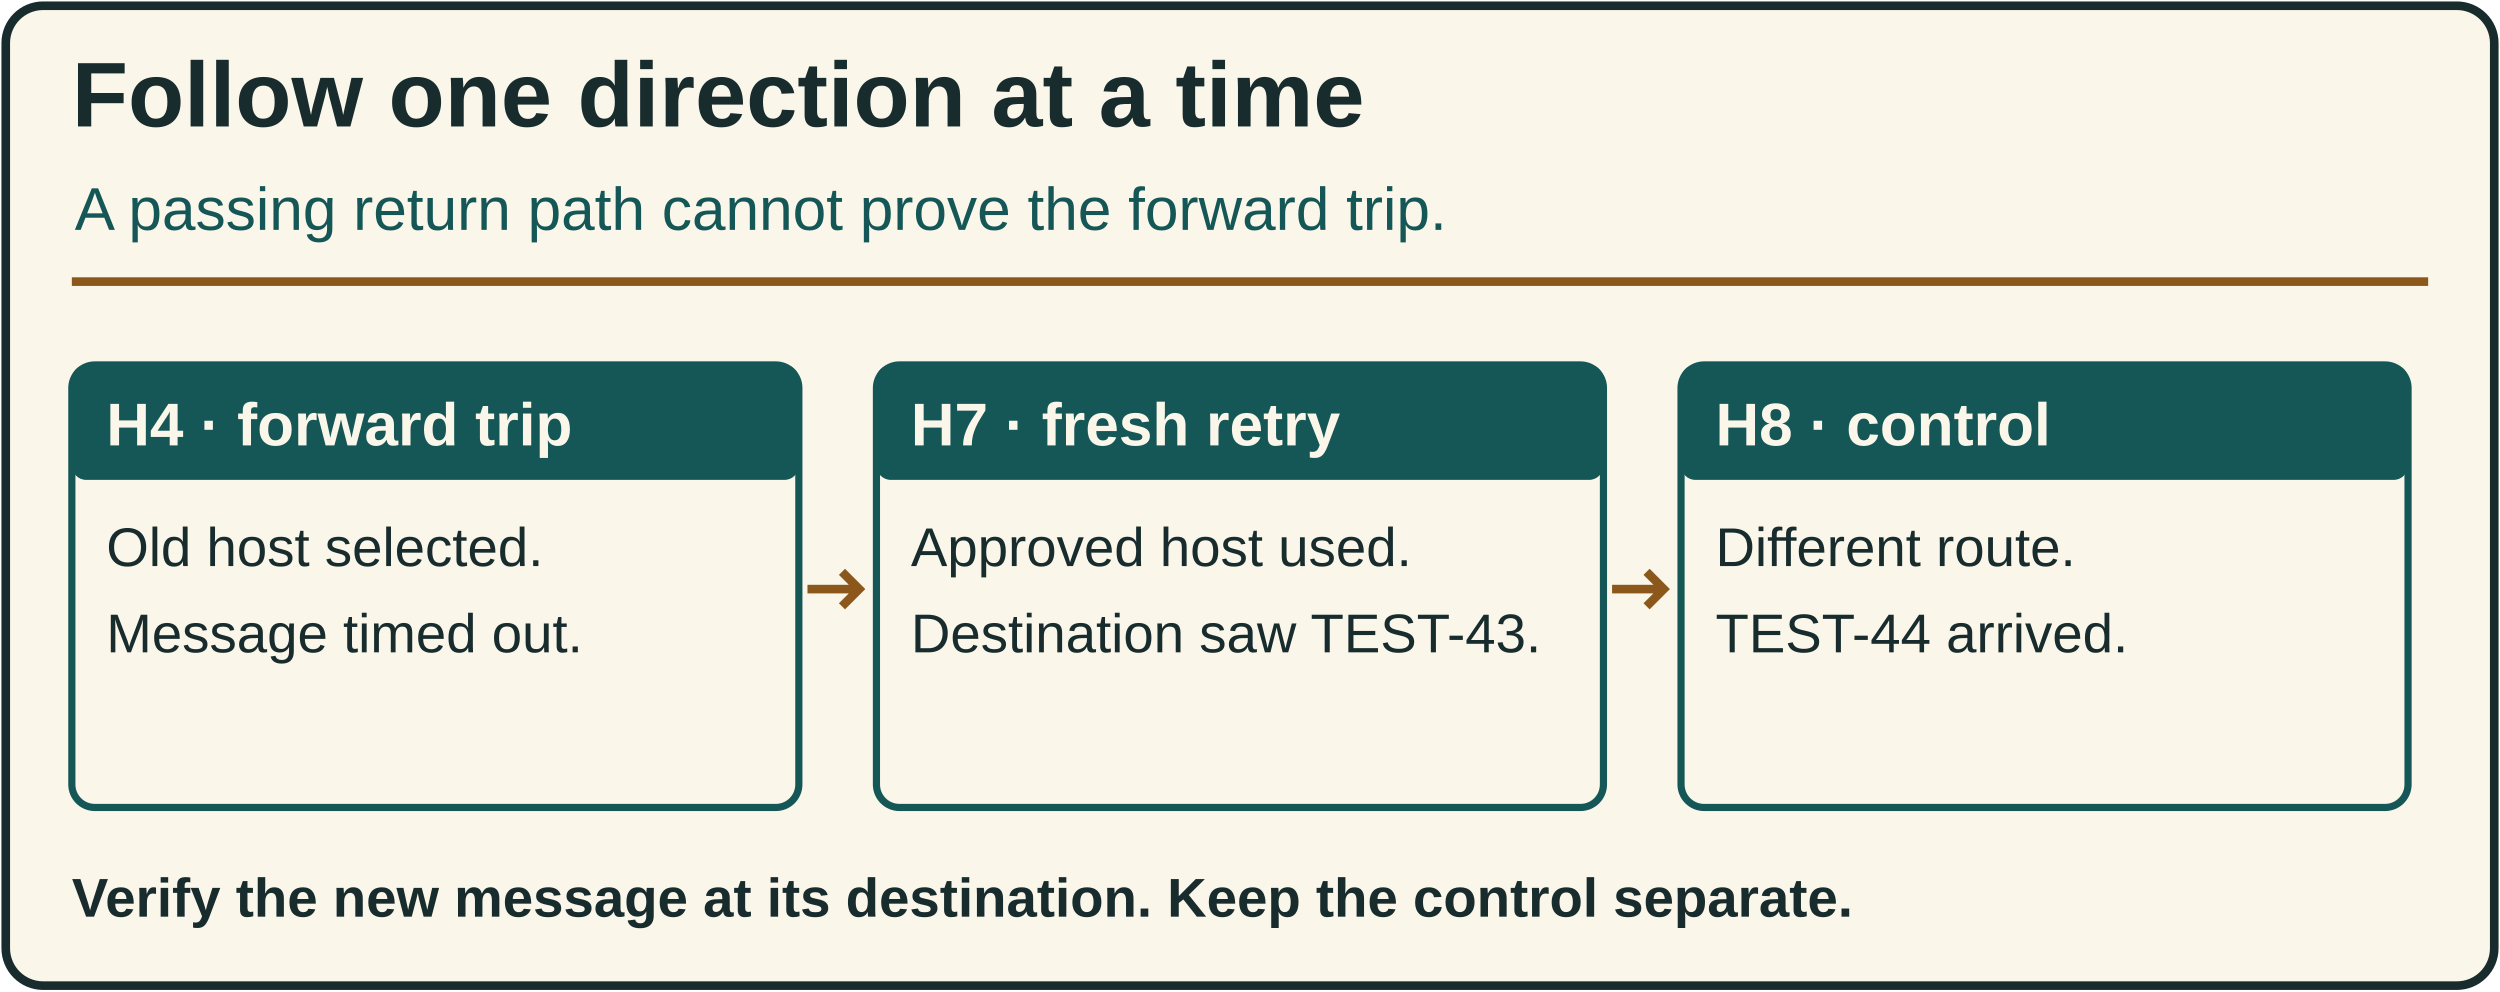
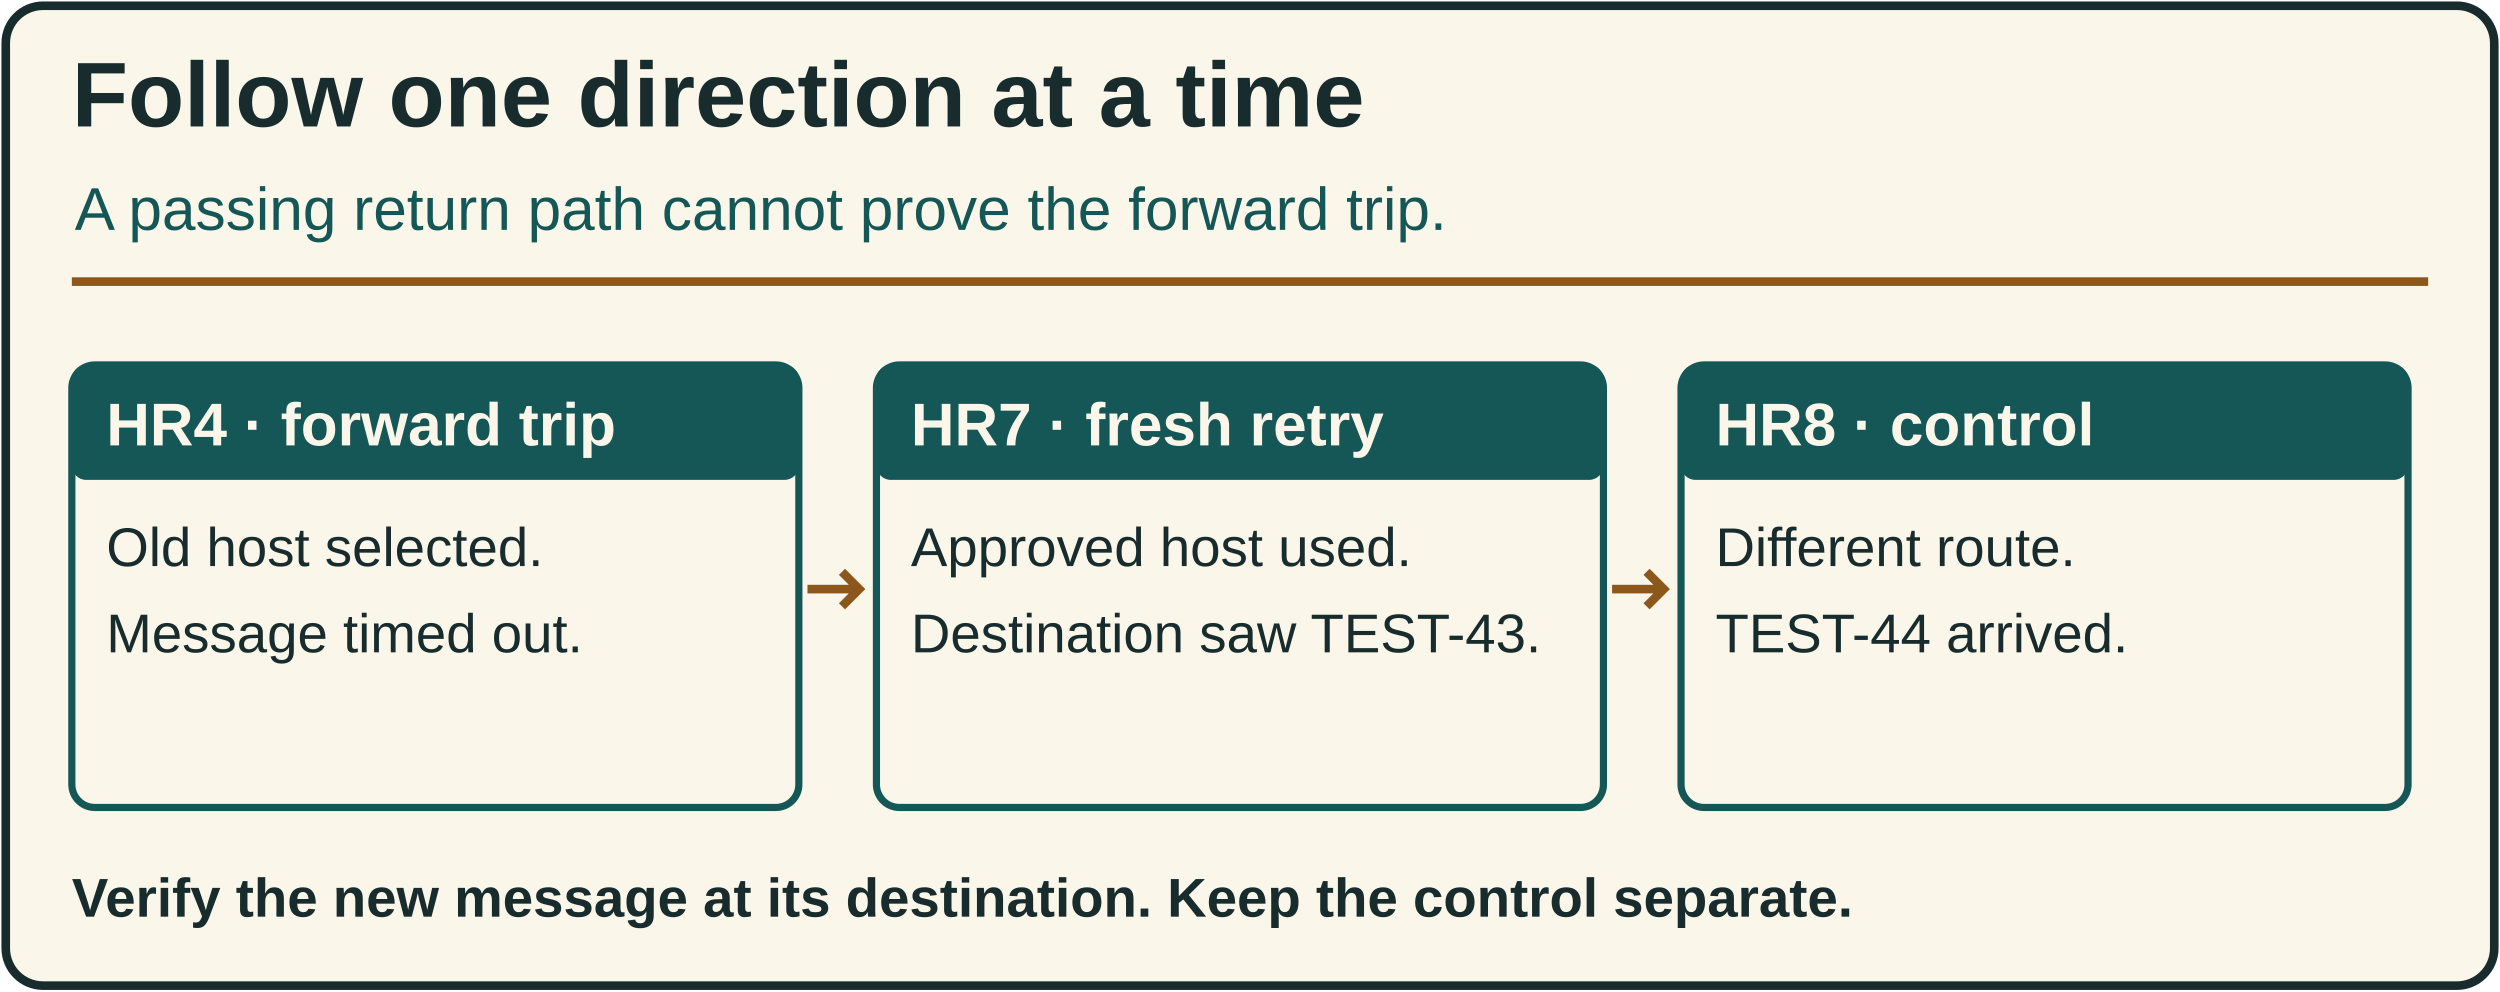
<svg xmlns="http://www.w3.org/2000/svg" viewBox="0 0 870 345" role="img" aria-labelledby="t d" font-family="Arial, sans-serif">
  <rect x="2" y="2" width="866" height="341" rx="13" fill="#faf6ea" stroke="#182c2d" stroke-width="3" />
  <text x="25" y="44" font-size="32" fill="#182c2d" font-weight="700">Follow one direction at a time</text>
  <text x="26" y="80" font-size="21" fill="#145756" font-weight="400">A passing return path cannot prove the forward trip.</text>
  <path d="M25 98H845" stroke="#8b571b" stroke-width="3" />
  <rect x="25" y="127" width="253" height="154" rx="8" fill="#faf6ea" stroke="#145756" stroke-width="2.5" />
  <rect x="25" y="127" width="253" height="40" rx="5" fill="#145756" />
-   <text x="37" y="155" font-size="21" fill="#faf6ea" font-weight="700">H4 · forward trip</text>
+   <text x="37" y="155" font-size="21" fill="#faf6ea" font-weight="700">HR4 · forward trip</text>
  <text x="37" y="197" font-size="19" fill="#182c2d" font-weight="400">Old host selected.</text>
  <text x="37" y="227" font-size="19" fill="#182c2d" font-weight="400">Message timed out.</text>
  <path d="M281 205h18m-6 -6 6 6 -6 6" stroke="#8b571b" fill="none" stroke-width="3" />
  <rect x="305" y="127" width="253" height="154" rx="8" fill="#faf6ea" stroke="#145756" stroke-width="2.5" />
  <rect x="305" y="127" width="253" height="40" rx="5" fill="#145756" />
-   <text x="317" y="155" font-size="21" fill="#faf6ea" font-weight="700">H7 · fresh retry</text>
+   <text x="317" y="155" font-size="21" fill="#faf6ea" font-weight="700">HR7 · fresh retry</text>
  <text x="317" y="197" font-size="19" fill="#182c2d" font-weight="400">Approved host used.</text>
  <text x="317" y="227" font-size="19" fill="#182c2d" font-weight="400">Destination saw TEST-43.</text>
  <path d="M561 205h18m-6 -6 6 6 -6 6" stroke="#8b571b" fill="none" stroke-width="3" />
  <rect x="585" y="127" width="253" height="154" rx="8" fill="#faf6ea" stroke="#145756" stroke-width="2.5" />
  <rect x="585" y="127" width="253" height="40" rx="5" fill="#145756" />
-   <text x="597" y="155" font-size="21" fill="#faf6ea" font-weight="700">H8 · control</text>
+   <text x="597" y="155" font-size="21" fill="#faf6ea" font-weight="700">HR8 · control</text>
  <text x="597" y="197" font-size="19" fill="#182c2d" font-weight="400">Different route.</text>
  <text x="597" y="227" font-size="19" fill="#182c2d" font-weight="400">TEST-44 arrived.</text>
  <text x="25" y="319" font-size="19" fill="#182c2d" font-weight="700">Verify the new message at its destination. Keep the control separate.</text>
</svg>
